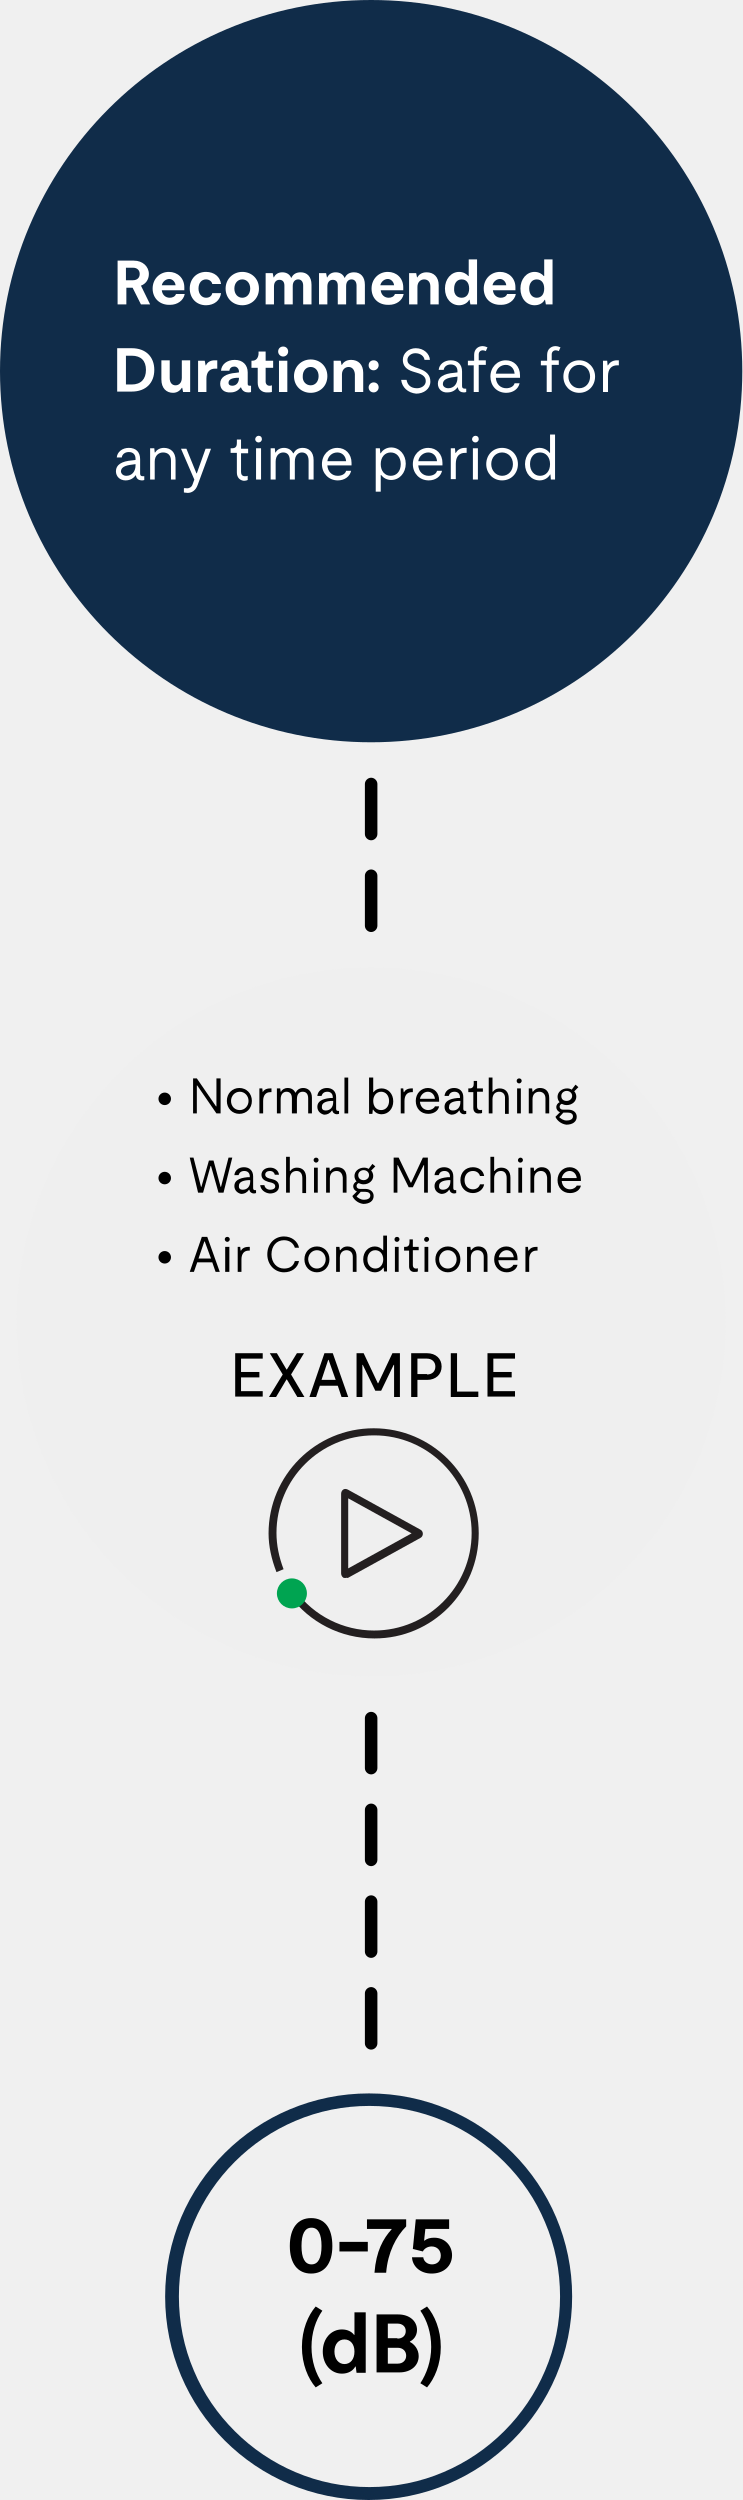
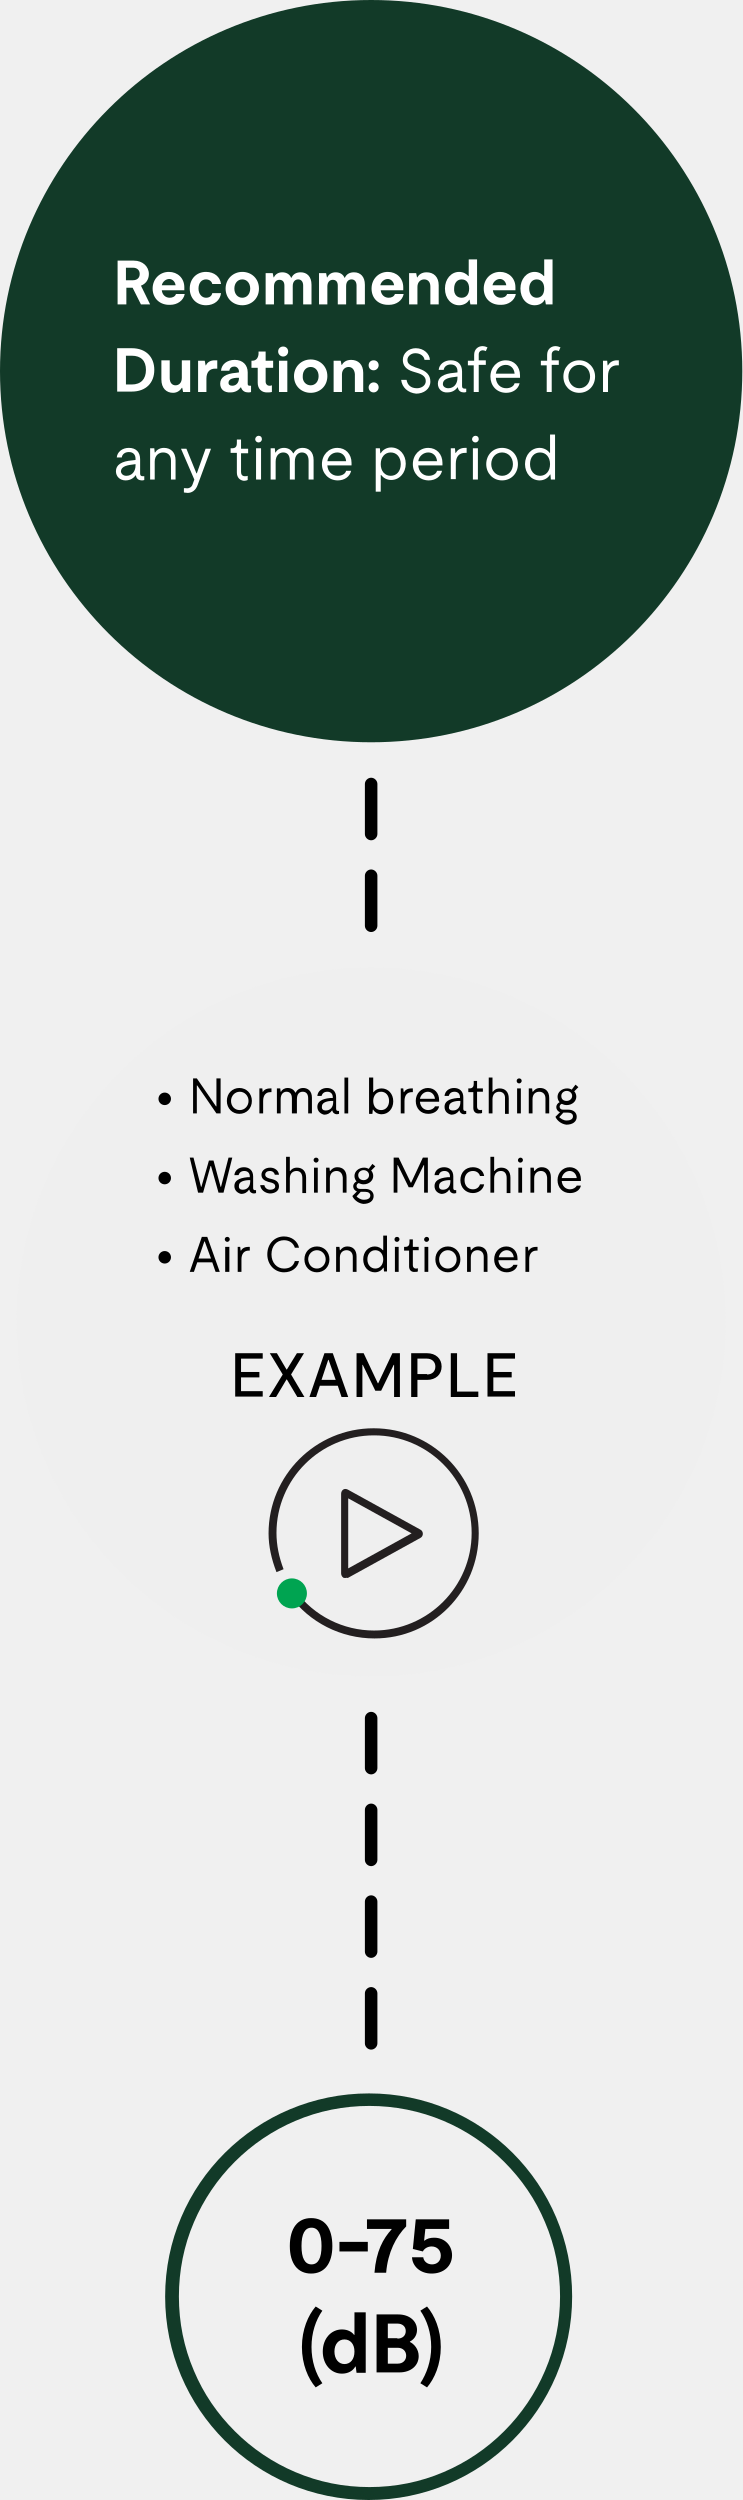
<svg xmlns="http://www.w3.org/2000/svg" version="1.1" id="Working_File" x="0px" y="0px" viewBox="0 0 178 599.5" style="enable-background:new 0 0 178 599.5;" xml:space="preserve">
  <style type="text/css">
	.st0{enable-background:new    ;}
	.st1{fill:none;}
- 	.st2{fill:#102C49;}
+ 	.st2{fill:#123A28;}
	.st3{fill:#EFEFEF;}
	.st4{fill:#FFFFFF;}
	.st5{fill:#231F20;}
	.st6{fill:#00A451;}
</style>
  <g id="Group_198">
    <g id="Line_161">
      <path d="M89,447.5c-0.8,0-1.5-0.7-1.5-1.5v-12c0-0.8,0.7-1.5,1.5-1.5s1.5,0.7,1.5,1.5v12C90.5,446.8,89.8,447.5,89,447.5z" />
    </g>
    <g id="Line_173">
      <path d="M89,425.5c-0.8,0-1.5-0.7-1.5-1.5v-12c0-0.8,0.7-1.5,1.5-1.5s1.5,0.7,1.5,1.5v12C90.5,424.8,89.8,425.5,89,425.5z" />
    </g>
    <g id="Line_157">
      <path d="M89,201.5c-0.8,0-1.5-0.7-1.5-1.5v-12c0-0.8,0.7-1.5,1.5-1.5s1.5,0.7,1.5,1.5v12C90.5,200.8,89.8,201.5,89,201.5z" />
    </g>
    <g id="Line_162">
      <path d="M89,469.5c-0.8,0-1.5-0.7-1.5-1.5v-12c0-0.8,0.7-1.5,1.5-1.5s1.5,0.7,1.5,1.5v12C90.5,468.8,89.8,469.5,89,469.5z" />
    </g>
    <g id="Line_163">
      <path d="M89,491.5c-0.8,0-1.5-0.7-1.5-1.5v-12c0-0.8,0.7-1.5,1.5-1.5s1.5,0.7,1.5,1.5v12C90.5,490.8,89.8,491.5,89,491.5z" />
    </g>
    <g id="Line_158">
      <path d="M89,223.5c-0.8,0-1.5-0.7-1.5-1.5v-12c0-0.8,0.7-1.5,1.5-1.5s1.5,0.7,1.5,1.5v12C90.5,222.8,89.8,223.5,89,223.5z" />
    </g>
    <g id="Group_197">
      <g id="Group_132">
        <g id="_0-75">
          <g class="st0">
            <path d="M69.5,538.6c0-4.3,1.9-6.7,5.1-6.7c3.3,0,5.1,2.4,5.1,6.7c0,4.2-1.9,6.6-5.1,6.6C71.4,545.2,69.5,542.8,69.5,538.6z        M74.7,543c1.6,0,2.4-1.5,2.4-4.4c0-2.9-0.8-4.4-2.4-4.4c-1.6,0-2.4,1.5-2.4,4.4C72.3,541.5,73.1,543,74.7,543z" />
          </g>
          <g class="st0">
            <path d="M81.4,537.6h6.8v2.3h-6.8V537.6z" />
          </g>
          <g class="st0">
            <path d="M93.9,534.6v-0.1H88v-2.3h9.4v1.7c-2.4,2.4-4.4,6.2-4.8,11.1h-2.8C90.2,539.8,91.9,536.8,93.9,534.6z" />
          </g>
          <g class="st0">
            <path d="M98.8,541.3h2.7c0.1,0.9,0.9,1.7,2.1,1.7c1.2,0,2.1-0.8,2.1-2.1c0-1.3-0.9-2.2-2.2-2.2c-0.8,0-1.7,0.4-2.1,1.2       l-2.4-0.6l0.7-7.1h8v2.3H102l-0.3,2.8h0.1c0.6-0.5,1.4-0.7,2.3-0.7c2.6,0,4.3,1.9,4.3,4.2c0,2.6-2,4.4-4.9,4.4       C100.7,545.2,98.9,543.4,98.8,541.3z" />
          </g>
        </g>
        <g id="_dB_">
          <g class="st0">
            <path d="M74.7,562.8c0,3.4,1,6.4,2.6,8.7l-1.6,1c-1.8-2.1-3.3-5.5-3.3-9.7c0-4.2,1.5-7.6,3.3-9.7l1.6,1       C75.7,556.4,74.7,559.4,74.7,562.8z" />
          </g>
          <g class="st0">
            <path d="M85.5,569l-0.2-1.5h-0.1c-0.6,1.1-1.8,1.7-3.2,1.7c-2.6,0-4.6-2.2-4.6-5.3c0-3.1,2-5.3,4.6-5.3c1.4,0,2.4,0.6,2.9,1.3       H85v-5.4h2.7V569H85.5z M82.6,566.9c1.4,0,2.4-1.1,2.4-3c0-1.8-1-2.9-2.4-2.9c-1.4,0-2.4,1.1-2.4,2.9S81.2,566.9,82.6,566.9z" />
          </g>
          <g class="st0">
            <path d="M90.2,555h5.3c2.7,0,4.5,1.6,4.5,3.7c0,1.5-0.9,2.4-1.7,2.8v0.1c1,0.5,2.1,1.7,2.1,3.4c0,2.3-1.9,3.9-4.6,3.9h-5.5V555       z M95.3,560.8c1.2,0,2-0.7,2-1.8s-0.8-1.8-2-1.8H93v3.5H95.3z M95.4,566.8c1.2,0,2-0.8,2-1.9c0-1.1-0.8-1.9-2-1.9H93v3.8H95.4z       " />
          </g>
          <g class="st0">
            <path d="M103.4,562.8c0-3.4-1-6.4-2.6-8.7l1.6-1c1.8,2.1,3.3,5.5,3.3,9.7s-1.5,7.6-3.3,9.7l-1.6-1       C102.3,569.2,103.4,566.2,103.4,562.8z" />
          </g>
        </g>
      </g>
      <g id="Group_183">
        <g id="Path_7">
          <g>
            <path class="st1" d="M88.6,502c26.9,0,48.8,21.8,48.8,48.8s-21.8,48.8-48.8,48.8s-48.8-21.8-48.8-48.8l0,0       C39.8,523.8,61.6,502,88.6,502z" />
          </g>
          <g>
            <path class="st2" d="M88.6,505c-6.2,0-12.2,1.2-17.8,3.6c-5.4,2.3-10.3,5.6-14.5,9.8s-7.5,9.1-9.8,14.5       c-2.4,5.6-3.6,11.6-3.6,17.8s1.2,12.2,3.6,17.8c2.3,5.5,5.6,10.3,9.8,14.5s9.1,7.5,14.5,9.8c5.6,2.4,11.6,3.6,17.8,3.6       s12.2-1.2,17.8-3.6c5.4-2.3,10.3-5.6,14.5-9.8c4.2-4.2,7.5-9.1,9.8-14.5c2.4-5.6,3.6-11.6,3.6-17.8s-1.2-12.2-3.6-17.8       c-2.3-5.5-5.6-10.3-9.8-14.5s-9.1-7.5-14.5-9.8C100.7,506.2,94.7,505,88.6,505 M88.5,502c26.9,0,48.7,21.8,48.7,48.7       s-21.8,48.8-48.8,48.8s-48.8-21.8-48.8-48.8S61.6,502,88.5,502L88.5,502z" />
          </g>
        </g>
        <g id="Ellipse_46">
          <circle class="st3" cx="89" cy="317" r="85" />
        </g>
        <g id="Group_181">
          <g id="Group_34">
            <g id="Group_182">
              <g id="Air_Conditioner">
                <g class="st0">
                  <path d="M48.4,296.6h1.3l3,8.4h-1l-0.8-2.3h-3.6l-0.8,2.3h-1L48.4,296.6z M50.6,301.8l-1.5-4.1h-0.1l-1.4,4.1H50.6z" />
                </g>
                <g class="st0">
                  <path d="M54.5,296.6c0.4,0,0.6,0.3,0.6,0.6s-0.3,0.6-0.6,0.6s-0.6-0.3-0.6-0.6S54.1,296.6,54.5,296.6z M54,299H55v6H54V299z          " />
                  <path d="M56.8,299h0.8l0.1,0.9h0.1c0.2-0.4,0.7-0.9,1.8-0.9c0.1,0,0.2,0,0.3,0v0.9c-0.2,0-0.2,0-0.3,0c-1,0-1.7,0.7-1.7,2.1          v3h-0.9V299z" />
                </g>
                <g class="st0">
                  <path d="M64.1,300.8c0-2.5,1.7-4.3,4-4.3c1.9,0,3.3,1.2,3.6,2.7h-1c-0.3-1-1.2-1.8-2.6-1.8c-1.8,0-3,1.4-3,3.4          c0,2,1.3,3.4,3,3.4c1.5,0,2.3-0.7,2.6-1.8h1c-0.3,1.6-1.7,2.7-3.6,2.7C65.9,305.1,64.1,303.3,64.1,300.8z" />
                </g>
                <g class="st0">
                  <path d="M73,302c0-1.8,1.3-3.1,3-3.1c1.7,0,3,1.3,3,3.1c0,1.8-1.3,3.1-3,3.1C74.3,305.1,73,303.8,73,302z M76,304.2          c1.2,0,2.1-1,2.1-2.2c0-1.2-0.9-2.2-2.1-2.2c-1.2,0-2.1,1-2.1,2.2C74,303.3,74.8,304.2,76,304.2z" />
                  <path d="M83.1,299.8c-0.8,0-1.6,0.5-1.6,1.8v3.4h-0.9v-6h0.8l0.1,0.8h0.1c0.3-0.4,0.8-0.9,1.7-0.9c1.3,0,2.2,0.8,2.2,2.4          v3.7h-0.9v-3.6C84.6,300.3,83.9,299.8,83.1,299.8z" />
                  <path d="M92.1,305l-0.1-1h-0.1c-0.4,0.7-1.2,1.1-2,1.1c-1.6,0-2.8-1.3-2.8-3.1s1.2-3.1,2.8-3.1c0.8,0,1.5,0.4,1.9,0.9h0.1          v-3.5h0.9v8.6H92.1z M90,304.2c1.1,0,1.9-0.9,1.9-2.2c0-1.3-0.8-2.2-1.9-2.2c-1.1,0-1.9,0.9-1.9,2.2          C88.1,303.3,88.9,304.2,90,304.2z" />
                  <path d="M95.2,296.6c0.4,0,0.6,0.3,0.6,0.6s-0.3,0.6-0.6,0.6c-0.4,0-0.6-0.3-0.6-0.6S94.8,296.6,95.2,296.6z M94.7,299h0.9          v6h-0.9V299z" />
                </g>
                <g class="st0">
                  <path d="M98.1,303.7v-3.8h-1.2V299h0.3c0.7,0,1-0.4,1-1.1l0-0.7H99v1.8h1.4v0.8H99v3.6c0,0.5,0.3,0.8,0.7,0.8          c0.2,0,0.4,0,0.5-0.1v0.8c-0.2,0.1-0.4,0.1-0.7,0.1C98.7,305.1,98.1,304.6,98.1,303.7z" />
                </g>
                <g class="st0">
                  <path d="M102.3,296.6c0.4,0,0.6,0.3,0.6,0.6s-0.3,0.6-0.6,0.6c-0.4,0-0.6-0.3-0.6-0.6S102,296.6,102.3,296.6z M101.8,299          h0.9v6h-0.9V299z" />
                  <path d="M104.4,302c0-1.8,1.3-3.1,3-3.1c1.7,0,3,1.3,3,3.1c0,1.8-1.3,3.1-3,3.1C105.7,305.1,104.4,303.8,104.4,302z           M107.4,304.2c1.2,0,2.1-1,2.1-2.2c0-1.2-0.9-2.2-2.1-2.2c-1.2,0-2.1,1-2.1,2.2C105.3,303.3,106.2,304.2,107.4,304.2z" />
                  <path d="M114.5,299.8c-0.8,0-1.6,0.5-1.6,1.8v3.4H112v-6h0.8l0.1,0.8h0.1c0.3-0.4,0.8-0.9,1.7-0.9c1.3,0,2.2,0.8,2.2,2.4          v3.7H116v-3.6C116,300.3,115.3,299.8,114.5,299.8z" />
                  <path d="M118.5,302c0-1.8,1.3-3.1,2.9-3.1c1.6,0,2.7,1.2,2.7,2.9c0,0.1,0,0.3,0,0.4h-4.6c0.1,1.2,0.9,2,2,2          c0.7,0,1.4-0.4,1.6-0.9h1c-0.2,1.1-1.3,1.8-2.6,1.8C119.8,305.1,118.5,303.8,118.5,302z M123.2,301.5          c-0.1-1-0.8-1.7-1.7-1.7c-0.9,0-1.7,0.7-1.9,1.7H123.2z" />
                  <path d="M125.8,299h0.8l0.1,0.9h0.1c0.2-0.4,0.7-0.9,1.8-0.9c0.1,0,0.2,0,0.3,0v0.9c-0.2,0-0.2,0-0.3,0          c-1,0-1.7,0.7-1.7,2.1v3h-0.9V299z" />
                </g>
              </g>
              <g id="Ellipse_14">
                <circle cx="39.5" cy="301.5" r="1.5" />
              </g>
            </g>
            <g id="Group_28">
              <g id="Washing_Machine">
                <g class="st0">
                  <path d="M45.5,277.6h0.9l1.8,7h0.1l1.8-6.3h1.1l1.7,6.3h0.1l1.8-7h0.9l-2.1,8.4h-1.2l-1.8-6.4h-0.1l-1.8,6.4h-1.2          L45.5,277.6z" />
                </g>
                <g class="st0">
                  <path d="M56.2,284.4c0-1.2,1-1.9,3.1-2.1l0.6,0v-0.2c0-0.8-0.5-1.3-1.3-1.3c-0.8,0-1.2,0.4-1.4,1h-1c0.1-1.1,1-1.9,2.3-1.9          c1.3,0,2.2,0.8,2.2,2.2v2.8c0,0.4,0.2,0.5,0.5,0.5c0,0,0.1,0,0.2,0v0.7c-0.1,0-0.3,0.1-0.5,0.1c-0.5,0-1-0.3-1.1-0.9v0h-0.1          c-0.4,0.6-1,1-1.9,1C57,286.1,56.2,285.5,56.2,284.4z M58.2,285.3c1.1,0,1.8-0.8,1.8-2V283l-0.5,0c-1.5,0.1-2.2,0.6-2.2,1.3          C57.2,285,57.6,285.3,58.2,285.3z" />
                  <path d="M62.4,284.2h1c0.1,0.6,0.6,1.1,1.4,1.1c0.7,0,1.2-0.3,1.2-0.8c0-0.5-0.3-0.7-0.9-0.9l-0.8-0.2          c-1-0.3-1.6-0.8-1.6-1.7c0-1,0.9-1.7,2.1-1.7c1.1,0,2,0.7,2.1,1.7h-1c-0.1-0.5-0.5-0.9-1.2-0.9c-0.6,0-1.1,0.3-1.1,0.9          c0,0.4,0.3,0.7,1,0.9l0.8,0.2c1.1,0.3,1.5,0.9,1.5,1.7c0,1.1-1,1.7-2.2,1.7C63.5,286.1,62.5,285.3,62.4,284.2z" />
                  <path d="M71.1,280.8c-0.8,0-1.6,0.5-1.6,1.8v3.4h-0.9v-8.6h0.9v3.4h0.1c0.2-0.3,0.7-0.8,1.6-0.8c1.3,0,2.2,0.8,2.2,2.4v3.7          h-0.9v-3.6C72.5,281.3,71.9,280.8,71.1,280.8z" />
                  <path d="M75.8,277.6c0.4,0,0.6,0.3,0.6,0.6s-0.3,0.6-0.6,0.6s-0.6-0.3-0.6-0.6S75.4,277.6,75.8,277.6z M75.3,280h0.9v6h-0.9          V280z" />
                </g>
                <g class="st0">
                  <path d="M80.7,280.8c-0.8,0-1.6,0.5-1.6,1.8v3.4h-0.9v-6h0.8l0.1,0.8h0.1c0.3-0.4,0.8-0.9,1.7-0.9c1.3,0,2.2,0.8,2.2,2.4          v3.7h-0.9v-3.6C82.1,281.3,81.5,280.8,80.7,280.8z" />
                </g>
                <g class="st0">
                  <path d="M84.5,286.8l1.1-1.1c-0.6-0.2-0.9-0.7-0.9-1.2c0-0.6,0.4-1,0.8-1.2c-0.3-0.3-0.5-0.8-0.5-1.3c0-1.1,1-2,2.3-2          c0.4,0,0.8,0.1,1.1,0.3l0.9-1.2l0.7,0.6l-1,1c0.3,0.3,0.5,0.8,0.5,1.3c0,1.1-1,2-2.3,2c-0.4,0-0.8-0.1-1.2-0.3          c-0.3,0.1-0.5,0.4-0.5,0.7c0,0.4,0.3,0.7,0.8,0.7h1.3c1.2,0,2,0.7,2,1.7c0,1.2-1,1.9-2.5,1.9          C85.6,288.5,84.7,287.4,84.5,286.8z M87.3,287.7c0.8,0,1.5-0.3,1.5-1c0-0.6-0.5-0.9-1.2-0.9h-1.1l-1,1.1          C85.8,287.2,86.4,287.7,87.3,287.7z M87.2,283c0.7,0,1.3-0.5,1.3-1.2c0-0.7-0.6-1.2-1.3-1.2c-0.7,0-1.3,0.5-1.3,1.2          C85.9,282.6,86.5,283,87.2,283z" />
                </g>
                <g class="st0">
                  <path d="M94.4,277.6h1.2l2.9,6h0.1l2.8-6h1.2v8.4h-0.9v-6.6h-0.1l-2.6,5.3h-1l-2.6-5.3h-0.1v6.6h-0.9V277.6z" />
                </g>
                <g class="st0">
                  <path d="M104.2,284.4c0-1.2,1-1.9,3.1-2.1l0.6,0v-0.2c0-0.8-0.5-1.3-1.3-1.3c-0.8,0-1.2,0.4-1.4,1h-1c0.1-1.1,1-1.9,2.3-1.9          c1.3,0,2.2,0.8,2.2,2.2v2.8c0,0.4,0.2,0.5,0.5,0.5c0,0,0.1,0,0.2,0v0.7c-0.1,0-0.3,0.1-0.5,0.1c-0.5,0-1-0.3-1.1-0.9v0h-0.1          c-0.4,0.6-1,1-1.9,1C104.9,286.1,104.2,285.5,104.2,284.4z M106.2,285.3c1.1,0,1.8-0.8,1.8-2V283l-0.5,0          c-1.5,0.1-2.2,0.6-2.2,1.3C105.2,285,105.6,285.3,106.2,285.3z" />
                </g>
                <g class="st0">
                  <path d="M110.4,283c0-1.8,1.2-3.1,3-3.1c1.4,0,2.5,0.8,2.7,2.1h-1c-0.2-0.7-0.8-1.2-1.7-1.2c-1.2,0-2,0.9-2,2.2          c0,1.3,0.8,2.2,2,2.2c0.9,0,1.5-0.5,1.7-1.2h1c-0.2,1.2-1.3,2.1-2.7,2.1C111.7,286.1,110.4,284.8,110.4,283z" />
                </g>
                <g class="st0">
                  <path d="M120.1,280.8c-0.8,0-1.6,0.5-1.6,1.8v3.4h-0.9v-8.6h0.9v3.4h0.1c0.2-0.3,0.7-0.8,1.6-0.8c1.3,0,2.2,0.8,2.2,2.4v3.7          h-0.9v-3.6C121.5,281.3,120.9,280.8,120.1,280.8z" />
                  <path d="M124.8,277.6c0.4,0,0.6,0.3,0.6,0.6s-0.3,0.6-0.6,0.6c-0.4,0-0.6-0.3-0.6-0.6S124.5,277.6,124.8,277.6z M124.3,280          h0.9v6h-0.9V280z" />
                  <path d="M129.7,280.8c-0.8,0-1.6,0.5-1.6,1.8v3.4h-0.9v-6h0.8l0.1,0.8h0.1c0.3-0.4,0.8-0.9,1.7-0.9c1.3,0,2.2,0.8,2.2,2.4          v3.7h-0.9v-3.6C131.1,281.3,130.5,280.8,129.7,280.8z" />
                  <path d="M133.7,283c0-1.8,1.3-3.1,2.9-3.1c1.6,0,2.7,1.2,2.7,2.9c0,0.1,0,0.3,0,0.4h-4.6c0.1,1.2,0.9,2,2,2          c0.7,0,1.4-0.4,1.6-0.9h1c-0.2,1.1-1.3,1.8-2.6,1.8C134.9,286.1,133.7,284.8,133.7,283z M138.3,282.5          c-0.1-1-0.8-1.7-1.7-1.7s-1.7,0.7-1.9,1.7H138.3z" />
                </g>
              </g>
              <g id="Ellipse_14-2">
                <circle cx="39.5" cy="282.5" r="1.5" />
              </g>
            </g>
            <g id="Group_27">
              <g id="Normal_breathing">
                <g class="st0">
                  <path d="M46.2,258.6h1l4.6,6.7h0.1v-6.7h1v8.4h-1l-4.6-6.7h-0.1v6.7h-0.9V258.6z" />
                </g>
                <g class="st0">
                  <path d="M54.4,264c0-1.8,1.3-3.1,3-3.1c1.7,0,3,1.3,3,3.1c0,1.8-1.3,3.1-3,3.1C55.7,267.1,54.4,265.8,54.4,264z M57.5,266.2          c1.2,0,2.1-1,2.1-2.2c0-1.2-0.9-2.2-2.1-2.2c-1.2,0-2.1,1-2.1,2.2C55.4,265.3,56.3,266.2,57.5,266.2z" />
                  <path d="M62.1,261h0.8l0.1,0.9H63c0.2-0.4,0.7-0.9,1.8-0.9c0.1,0,0.2,0,0.3,0v0.9c-0.2,0-0.2,0-0.3,0c-1,0-1.7,0.7-1.7,2.1          v3h-0.9V261z" />
                </g>
                <g class="st0">
                  <path d="M68.7,261.8c-0.7,0-1.4,0.5-1.4,1.8v3.4h-0.9v-6h0.8l0.1,0.8h0.1c0.2-0.5,0.8-0.9,1.6-0.9c0.8,0,1.5,0.4,1.8,1.1          h0.1c0.3-0.6,0.9-1.1,1.8-1.1c1.1,0,2.1,0.7,2.1,2.3v3.8h-0.9v-3.6c0-1.2-0.6-1.6-1.3-1.6c-0.8,0-1.4,0.5-1.4,1.8v3.4H70          v-3.6C70,262.2,69.4,261.8,68.7,261.8z" />
                </g>
                <g class="st0">
                  <path d="M76.1,265.4c0-1.2,1-1.9,3.1-2.1l0.6,0v-0.2c0-0.8-0.5-1.3-1.3-1.3c-0.8,0-1.2,0.4-1.4,1h-1c0.1-1.1,1-1.9,2.3-1.9          c1.3,0,2.2,0.8,2.2,2.2v2.8c0,0.4,0.2,0.5,0.5,0.5c0,0,0.1,0,0.2,0v0.7c-0.1,0-0.3,0.1-0.5,0.1c-0.5,0-1-0.3-1.1-0.9v0h-0.1          c-0.4,0.6-1,1-1.9,1C76.9,267.1,76.1,266.5,76.1,265.4z M78.1,266.3c1.1,0,1.8-0.8,1.8-2V264l-0.5,0          c-1.5,0.1-2.2,0.6-2.2,1.3C77.1,266,77.5,266.3,78.1,266.3z" />
                </g>
                <g class="st0">
                  <path d="M82.6,258.4h0.9v8.6h-0.9V258.4z" />
                  <path d="M88.6,258.4h0.9v3.5h0.1c0.4-0.6,1.1-0.9,1.9-0.9c1.6,0,2.8,1.3,2.8,3.1s-1.2,3.1-2.8,3.1c-0.8,0-1.6-0.4-2-1.1          h-0.1l-0.1,1h-0.8V258.4z M91.4,266.2c1.1,0,1.9-0.9,1.9-2.2c0-1.3-0.8-2.2-1.9-2.2c-1.1,0-1.9,0.9-1.9,2.2          C89.5,265.4,90.3,266.2,91.4,266.2z" />
                </g>
                <g class="st0">
                  <path d="M95.9,261h0.8l0.1,0.9h0.1c0.2-0.4,0.7-0.9,1.8-0.9c0.1,0,0.2,0,0.3,0v0.9c-0.2,0-0.2,0-0.3,0c-1,0-1.7,0.7-1.7,2.1          v3h-0.9V261z" />
                </g>
                <g class="st0">
                  <path d="M99.7,264c0-1.8,1.3-3.1,2.9-3.1c1.6,0,2.7,1.2,2.7,2.9c0,0.1,0,0.3,0,0.4h-4.6c0.1,1.2,0.9,2,2,2          c0.7,0,1.4-0.4,1.6-0.9h1c-0.2,1.1-1.3,1.8-2.6,1.8C100.9,267.1,99.7,265.8,99.7,264z M104.3,263.5c-0.1-1-0.8-1.7-1.7-1.7          c-0.9,0-1.7,0.7-1.9,1.7H104.3z" />
                </g>
                <g class="st0">
                  <path d="M106.6,265.4c0-1.2,1-1.9,3.1-2.1l0.6,0v-0.2c0-0.8-0.5-1.3-1.3-1.3c-0.8,0-1.2,0.4-1.4,1h-1c0.1-1.1,1-1.9,2.3-1.9          c1.3,0,2.2,0.8,2.2,2.2v2.8c0,0.4,0.2,0.5,0.5,0.5c0,0,0.1,0,0.2,0v0.7c-0.1,0-0.3,0.1-0.5,0.1c-0.5,0-1-0.3-1.1-0.9v0h-0.1          c-0.4,0.6-1,1-1.9,1C107.3,267.1,106.6,266.5,106.6,265.4z M108.6,266.3c1.1,0,1.8-0.8,1.8-2V264l-0.5,0          c-1.5,0.1-2.2,0.6-2.2,1.3C107.5,266,108,266.3,108.6,266.3z" />
                </g>
                <g class="st0">
                  <path d="M113.5,265.7v-3.8h-1.2V261h0.3c0.7,0,1-0.4,1-1.1l0-0.7h0.8v1.8h1.4v0.8h-1.4v3.6c0,0.5,0.3,0.8,0.7,0.8          c0.2,0,0.4,0,0.5-0.1v0.8c-0.2,0.1-0.4,0.1-0.7,0.1C114.1,267.1,113.5,266.6,113.5,265.7z" />
                </g>
                <g class="st0">
                  <path d="M119.7,261.8c-0.8,0-1.6,0.5-1.6,1.8v3.4h-0.9v-8.6h0.9v3.4h0.1c0.2-0.3,0.7-0.8,1.6-0.8c1.3,0,2.2,0.8,2.2,2.4v3.7          h-0.9v-3.6C121.2,262.3,120.5,261.8,119.7,261.8z" />
                  <path d="M124.5,258.6c0.4,0,0.6,0.3,0.6,0.6s-0.3,0.6-0.6,0.6c-0.4,0-0.6-0.3-0.6-0.6S124.1,258.6,124.5,258.6z M124,261          h0.9v6H124V261z" />
                </g>
                <g class="st0">
                  <path d="M129.3,261.8c-0.8,0-1.6,0.5-1.6,1.8v3.4h-0.9v-6h0.8l0.1,0.8h0.1c0.3-0.4,0.8-0.9,1.7-0.9c1.3,0,2.2,0.8,2.2,2.4          v3.7h-0.9v-3.6C130.8,262.3,130.1,261.8,129.3,261.8z" />
                </g>
                <g class="st0">
                  <path d="M133.2,267.8l1.1-1.1c-0.6-0.2-0.9-0.7-0.9-1.2c0-0.6,0.4-1,0.8-1.2c-0.3-0.3-0.5-0.8-0.5-1.3c0-1.1,1-2,2.3-2          c0.4,0,0.8,0.1,1.1,0.3l0.9-1.2l0.7,0.6l-1,1c0.3,0.3,0.5,0.8,0.5,1.3c0,1.1-1,2-2.3,2c-0.4,0-0.8-0.1-1.2-0.3          c-0.3,0.1-0.5,0.4-0.5,0.7c0,0.4,0.3,0.7,0.8,0.7h1.3c1.2,0,2,0.7,2,1.7c0,1.2-1,1.9-2.5,1.9          C134.3,269.5,133.4,268.4,133.2,267.8z M135.9,268.7c0.8,0,1.5-0.3,1.5-1c0-0.6-0.5-0.9-1.2-0.9h-1.1l-1,1.1          C134.5,268.2,135,268.7,135.9,268.7z M135.9,264c0.7,0,1.3-0.5,1.3-1.2c0-0.7-0.6-1.2-1.3-1.2c-0.7,0-1.3,0.5-1.3,1.2          C134.6,263.6,135.1,264,135.9,264z" />
                </g>
              </g>
              <g id="Ellipse_14-3">
                <circle cx="39.5" cy="263.5" r="1.5" />
              </g>
            </g>
          </g>
        </g>
        <g id="Group_107">
          <g id="Ellipse_18">
            <circle class="st2" cx="89" cy="89" r="89" />
          </g>
          <g id="Recommended_Duration:_Safe_for_any_time_period">
            <g class="st0">
              <path class="st4" d="M28.1,62.5h4c2.1,0,3.6,1.4,3.6,3.2c0,1.4-0.8,2.4-1.9,2.8L36,73h-2.2l-2-4h-1.5v4h-2.1V62.5z M31.9,67.2        c1,0,1.6-0.6,1.6-1.5c0-0.9-0.6-1.5-1.6-1.5h-1.7v3H31.9z" />
            </g>
            <g class="st0">
              <path class="st4" d="M36.6,69.2c0-2.3,1.7-4,3.9-4c2.1,0,3.7,1.5,3.7,3.7c0,0.2,0,0.4,0,0.7h-5.4c0.1,1.1,0.9,1.8,1.9,1.8        c0.7,0,1.3-0.3,1.5-0.9h2.1c-0.3,1.6-1.8,2.6-3.5,2.6C38.4,73.2,36.6,71.6,36.6,69.2z M42.1,68.4c-0.1-0.9-0.8-1.5-1.5-1.5        c-0.8,0-1.6,0.6-1.8,1.5H42.1z" />
            </g>
            <g class="st0">
              <path class="st4" d="M45.5,69.2c0-2.3,1.6-4,3.9-4c2,0,3.4,1.2,3.6,2.9h-2.1c-0.1-0.6-0.7-1.1-1.5-1.1c-1.1,0-1.8,0.9-1.8,2.2        c0,1.3,0.8,2.2,1.8,2.2c0.9,0,1.4-0.5,1.5-1.1H53c-0.2,1.7-1.6,2.9-3.6,2.9C47.1,73.2,45.5,71.5,45.5,69.2z" />
            </g>
            <g class="st0">
              <path class="st4" d="M54.1,69.2c0-2.3,1.8-4,4-4s4,1.6,4,4c0,2.4-1.8,4-4,4S54.1,71.6,54.1,69.2z M58.1,71.4        c1.1,0,1.9-0.9,1.9-2.2c0-1.3-0.8-2.2-1.9-2.2c-1.1,0-1.9,0.9-1.9,2.2C56.2,70.5,57,71.4,58.1,71.4z" />
              <path class="st4" d="M67,67.1c-0.7,0-1.3,0.5-1.3,1.6V73h-2v-7.5h1.7l0.2,1h0.1c0.3-0.7,1-1.2,2-1.2c1,0,1.8,0.5,2.1,1.3h0.1        c0.4-0.9,1.2-1.3,2.2-1.3c1.5,0,2.6,1,2.6,3V73h-2v-4.5c0-1-0.5-1.5-1.2-1.5c-0.7,0-1.3,0.5-1.3,1.6V73h-2v-4.5        C68.2,67.5,67.7,67.1,67,67.1z" />
              <path class="st4" d="M79.8,67.1c-0.7,0-1.3,0.5-1.3,1.6V73h-2v-7.5h1.7l0.2,1h0.1c0.3-0.7,1-1.2,2-1.2c1,0,1.8,0.5,2.1,1.3        h0.1c0.4-0.9,1.2-1.3,2.2-1.3c1.5,0,2.6,1,2.6,3V73h-2v-4.5c0-1-0.5-1.5-1.2-1.5c-0.7,0-1.3,0.5-1.3,1.6V73h-2v-4.5        C81,67.5,80.5,67.1,79.8,67.1z" />
              <path class="st4" d="M89.1,69.2c0-2.3,1.7-4,3.9-4c2.1,0,3.7,1.5,3.7,3.7c0,0.2,0,0.4,0,0.7h-5.4c0.1,1.1,0.9,1.8,1.9,1.8        c0.7,0,1.3-0.3,1.5-0.9h2.1c-0.3,1.6-1.8,2.6-3.5,2.6C90.8,73.2,89.1,71.6,89.1,69.2z M94.5,68.4c-0.1-0.9-0.8-1.5-1.5-1.5        c-0.8,0-1.6,0.6-1.8,1.5H94.5z" />
              <path class="st4" d="M101.7,67c-0.8,0-1.6,0.6-1.6,1.8V73h-2v-7.5h1.7l0.2,1h0.1c0.3-0.6,1-1.2,2.2-1.2c1.7,0,2.9,1.1,2.9,3.1        V73h-2v-4.3C103.2,67.6,102.6,67,101.7,67z" />
              <path class="st4" d="M112.8,73l-0.2-1.1h-0.1c-0.4,0.8-1.4,1.3-2.4,1.3c-1.9,0-3.4-1.6-3.4-4c0-2.3,1.5-4,3.4-4        c1,0,1.8,0.5,2.2,1h0.1v-4h2V73H112.8z M110.7,71.4c1.1,0,1.8-0.8,1.8-2.2c0-1.4-0.7-2.2-1.8-2.2s-1.8,0.9-1.8,2.2        C108.8,70.6,109.6,71.4,110.7,71.4z" />
              <path class="st4" d="M116,69.2c0-2.3,1.7-4,3.9-4c2.1,0,3.7,1.5,3.7,3.7c0,0.2,0,0.4,0,0.7h-5.4c0.1,1.1,0.9,1.8,1.9,1.8        c0.7,0,1.3-0.3,1.5-0.9h2.1c-0.3,1.6-1.8,2.6-3.5,2.6C117.7,73.2,116,71.6,116,69.2z M121.4,68.4c-0.1-0.9-0.8-1.5-1.5-1.5        c-0.8,0-1.6,0.6-1.8,1.5H121.4z" />
              <path class="st4" d="M130.9,73l-0.2-1.1h-0.1c-0.4,0.8-1.3,1.3-2.4,1.3c-1.9,0-3.4-1.6-3.4-4c0-2.3,1.5-4,3.4-4        c1,0,1.8,0.5,2.2,1h0.1v-4h2V73H130.9z M128.7,71.4c1.1,0,1.8-0.8,1.8-2.2c0-1.4-0.7-2.2-1.8-2.2c-1.1,0-1.8,0.9-1.8,2.2        C126.9,70.6,127.7,71.4,128.7,71.4z" />
            </g>
            <g class="st0">
              <path class="st4" d="M28.1,83.5h3.5c3.4,0,5.4,2.1,5.4,5.2s-2,5.2-5.4,5.2h-3.5V83.5z M31.6,92.2c2.2,0,3.4-1.3,3.4-3.5        s-1.2-3.4-3.4-3.4h-1.4v6.9H31.6z" />
            </g>
            <g class="st0">
              <path class="st4" d="M38.7,91v-4.6h2v4.3c0,1.1,0.6,1.7,1.4,1.7s1.5-0.6,1.5-1.8v-4.2h2V94h-1.7l-0.2-1h-0.1        c-0.3,0.5-1,1.2-2.1,1.2C39.9,94.2,38.7,93.1,38.7,91z" />
            </g>
            <g class="st0">
              <path class="st4" d="M47.4,86.5h1.7l0.2,1.1h0.1c0.3-0.7,1-1.2,2.1-1.2c0.2,0,0.4,0,0.6,0v2c-0.2,0-0.4,0-0.5,0        c-1.3,0-2.1,0.8-2.1,2.4V94h-2V86.5z" />
            </g>
            <g class="st0">
              <path class="st4" d="M52.8,92c0-1.5,1.3-2.4,3.8-2.6l0.7-0.1v-0.2c0-0.7-0.5-1.2-1.1-1.2c-0.6,0-1.1,0.3-1.2,1h-2        c0.1-1.5,1.4-2.6,3.3-2.6c1.9,0,3.1,1.2,3.1,3V92c0,0.4,0.1,0.5,0.6,0.5l0.2,0V94c-0.2,0.1-0.5,0.1-0.7,0.1        c-0.7,0-1.4-0.3-1.7-1.2h-0.1c-0.5,0.7-1.3,1.2-2.4,1.2C53.7,94.2,52.8,93.3,52.8,92z M55.7,92.5c1,0,1.6-0.8,1.6-1.8v-0.1        l-0.6,0c-1.3,0.1-1.9,0.5-1.9,1.2C54.8,92.3,55.2,92.5,55.7,92.5z" />
            </g>
            <g class="st0">
              <path class="st4" d="M61.8,91.8v-3.6h-1.5v-1.7h0.2c0.9,0,1.4-0.6,1.5-1.6l0-0.6h1.7v2.2h1.8v1.7h-1.8v3.3c0,0.6,0.4,1,0.9,1        c0.2,0,0.4,0,0.6-0.1V94c-0.3,0.1-0.7,0.1-1,0.1C62.7,94.2,61.8,93.2,61.8,91.8z" />
            </g>
            <g class="st0">
              <path class="st4" d="M67.9,83.1c0.7,0,1.2,0.5,1.2,1.2c0,0.7-0.6,1.2-1.2,1.2s-1.2-0.5-1.2-1.2C66.7,83.6,67.2,83.1,67.9,83.1        z M66.9,86.5h2V94h-2V86.5z" />
              <path class="st4" d="M70.5,90.2c0-2.3,1.8-4,4-4s4,1.6,4,4c0,2.4-1.8,4-4,4S70.5,92.6,70.5,90.2z M74.5,92.4        c1.1,0,1.9-0.9,1.9-2.2c0-1.3-0.8-2.2-1.9-2.2c-1.1,0-1.9,0.9-1.9,2.2C72.5,91.5,73.4,92.4,74.5,92.4z" />
            </g>
            <g class="st0">
              <path class="st4" d="M83.6,88c-0.8,0-1.6,0.6-1.6,1.8V94h-2v-7.5h1.7l0.2,1H82c0.3-0.6,1-1.2,2.2-1.2c1.7,0,2.9,1.1,2.9,3.1        V94h-2v-4.3C85,88.6,84.4,88,83.6,88z" />
            </g>
            <g class="st0">
              <path class="st4" d="M89.6,86.4c0.7,0,1.2,0.5,1.2,1.2c0,0.6-0.5,1.2-1.2,1.2c-0.7,0-1.2-0.5-1.2-1.2        C88.4,86.9,88.9,86.4,89.6,86.4z M88.4,92.9c0-0.6,0.5-1.2,1.2-1.2c0.7,0,1.2,0.5,1.2,1.2c0,0.6-0.5,1.2-1.2,1.2        C88.9,94.1,88.4,93.6,88.4,92.9z" />
            </g>
            <g class="st0">
              <path class="st4" d="M96.2,91.1h1.3c0.2,1.2,1,2,2.5,2c1,0,2.1-0.6,2.1-1.7c0-1-0.7-1.6-2.1-2l-1-0.3        c-1.6-0.5-2.4-1.4-2.4-2.8c0-1.6,1.4-2.8,3.1-2.8c1.9,0,3.3,1.3,3.4,2.8h-1.3c-0.1-0.9-1-1.6-2.2-1.6c-1,0-1.9,0.7-1.9,1.6        c0,0.9,0.6,1.3,1.9,1.8l0.9,0.3c1.7,0.6,2.7,1.5,2.7,3.1c0,1.8-1.6,2.9-3.4,2.9C97.8,94.2,96.4,92.9,96.2,91.1z" />
            </g>
            <g class="st0">
              <path class="st4" d="M105,92c0-1.5,1.3-2.4,3.9-2.6l0.8-0.1v-0.3c0-1-0.6-1.6-1.6-1.6c-0.9,0-1.6,0.5-1.7,1.3h-1.2        c0.1-1.3,1.3-2.3,2.9-2.3c1.7,0,2.7,1,2.7,2.7v3.5c0,0.5,0.3,0.6,0.7,0.6c0.1,0,0.1,0,0.3,0V94c-0.2,0.1-0.4,0.1-0.6,0.1        c-0.6,0-1.3-0.3-1.4-1.2v0h-0.1c-0.5,0.7-1.3,1.2-2.4,1.2C106,94.2,105,93.3,105,92z M107.5,93.1c1.3,0,2.2-1,2.2-2.5v-0.3        l-0.7,0.1c-1.9,0.2-2.8,0.7-2.8,1.7C106.2,92.7,106.8,93.1,107.5,93.1z" />
            </g>
            <g class="st0">
              <path class="st4" d="M113.7,87.6h-1.5v-1.1h1.5v-1.4c0-1.4,1-2.1,2-2.1c0.5,0,1,0.2,1.2,0.3l-0.4,0.9        c-0.2-0.1-0.5-0.2-0.7-0.2c-0.6,0-1,0.4-1,1v1.4h1.7v1.1h-1.7V94h-1.2V87.6z" />
            </g>
            <g class="st0">
              <path class="st4" d="M117.6,90.3c0-2.2,1.6-3.9,3.7-3.9c2,0,3.4,1.5,3.4,3.6c0,0.2,0,0.3,0,0.6h-5.8c0.1,1.5,1.1,2.5,2.5,2.5        c0.9,0,1.8-0.4,2-1.2h1.2c-0.3,1.4-1.6,2.3-3.2,2.3C119.1,94.2,117.6,92.5,117.6,90.3z M123.4,89.6c-0.1-1.3-1-2.1-2.1-2.1        c-1.2,0-2.2,0.8-2.4,2.1H123.4z" />
            </g>
            <g class="st0">
              <path class="st4" d="M131.2,87.6h-1.5v-1.1h1.5v-1.4c0-1.4,1-2.1,2-2.1c0.5,0,1,0.2,1.2,0.3l-0.4,0.9        c-0.2-0.1-0.5-0.2-0.7-0.2c-0.6,0-1,0.4-1,1v1.4h1.7v1.1h-1.7V94h-1.2V87.6z" />
            </g>
            <g class="st0">
              <path class="st4" d="M135.1,90.3c0-2.2,1.6-3.9,3.8-3.9c2.1,0,3.8,1.7,3.8,3.9c0,2.2-1.6,3.9-3.8,3.9        C136.7,94.2,135.1,92.5,135.1,90.3z M138.9,93.1c1.5,0,2.6-1.2,2.6-2.8c0-1.6-1.1-2.8-2.6-2.8s-2.6,1.2-2.6,2.8        C136.3,91.8,137.4,93.1,138.9,93.1z" />
              <path class="st4" d="M144.6,86.5h1l0.1,1.1h0.1c0.3-0.5,0.9-1.2,2.2-1.2c0.2,0,0.3,0,0.4,0v1.2c-0.2,0-0.3,0-0.4,0        c-1.3,0-2.2,0.8-2.2,2.6V94h-1.2V86.5z" />
            </g>
            <g class="st0">
              <path class="st4" d="M27.8,113c0-1.5,1.3-2.4,3.9-2.6l0.8-0.1v-0.3c0-1-0.6-1.6-1.6-1.6c-0.9,0-1.6,0.5-1.7,1.3H28        c0.1-1.3,1.3-2.3,2.9-2.3c1.7,0,2.7,1,2.7,2.7v3.5c0,0.5,0.3,0.6,0.7,0.6c0.1,0,0.1,0,0.3,0v0.9c-0.2,0.1-0.4,0.1-0.6,0.1        c-0.6,0-1.3-0.3-1.4-1.2v0h-0.1c-0.5,0.7-1.3,1.2-2.4,1.2C28.8,115.2,27.8,114.3,27.8,113z M30.3,114.1c1.3,0,2.2-1,2.2-2.5        v-0.3l-0.7,0.1c-1.9,0.2-2.8,0.7-2.8,1.7C29.1,113.7,29.6,114.1,30.3,114.1z" />
            </g>
            <g class="st0">
              <path class="st4" d="M39.1,108.5c-1,0-2,0.7-2,2.2v4.3H36v-7.5h1l0.1,1h0.1c0.3-0.5,1-1.1,2.1-1.1c1.6,0,2.8,1,2.8,3v4.6H41        v-4.5C41,109.1,40.2,108.5,39.1,108.5z" />
            </g>
            <g class="st0">
              <path class="st4" d="M44.9,117.1c0.5,0,1.1-0.3,1.3-1l0.4-1.1l-3.2-7.4h1.3l2.4,5.9h0.1l2.1-5.9h1.3l-3.2,8.7        c-0.5,1.4-1.5,1.9-2.4,1.9c-0.3,0-0.7-0.1-0.9-0.1v-1C44.2,117,44.5,117.1,44.9,117.1z" />
            </g>
            <g class="st0">
              <path class="st4" d="M56.8,113.3v-4.7h-1.5v-1.1h0.3c0.9,0,1.2-0.4,1.2-1.3l0-0.8h1v2.2h1.7v1.1h-1.7v4.5c0,0.6,0.3,1,0.9,1        c0.2,0,0.5,0,0.7-0.1v1c-0.2,0.1-0.5,0.2-0.9,0.2C57.5,115.2,56.8,114.5,56.8,113.3z" />
            </g>
            <g class="st0">
              <path class="st4" d="M62,104.5c0.5,0,0.8,0.3,0.8,0.8c0,0.5-0.4,0.8-0.8,0.8c-0.4,0-0.8-0.3-0.8-0.8        C61.2,104.9,61.6,104.5,62,104.5z M61.4,107.5h1.2v7.5h-1.2V107.5z" />
              <path class="st4" d="M67.9,108.5c-0.9,0-1.8,0.7-1.8,2.2v4.3h-1.2v-7.5h1l0.1,1h0.1c0.3-0.6,1-1.1,2-1.1c1,0,1.8,0.5,2.2,1.3        h0.1c0.4-0.8,1.1-1.3,2.2-1.3c1.4,0,2.6,0.9,2.6,2.9v4.7H74v-4.5c0-1.4-0.7-2-1.6-2c-0.9,0-1.7,0.7-1.7,2.2v4.3h-1.2v-4.5        C69.5,109,68.8,108.5,67.9,108.5z" />
              <path class="st4" d="M77.2,111.3c0-2.2,1.6-3.9,3.7-3.9c2,0,3.4,1.5,3.4,3.6c0,0.2,0,0.3,0,0.6h-5.8c0.1,1.5,1.1,2.5,2.5,2.5        c0.9,0,1.8-0.4,2-1.2h1.2c-0.3,1.4-1.6,2.3-3.2,2.3C78.8,115.2,77.2,113.5,77.2,111.3z M83,110.6c-0.1-1.3-1-2.1-2.1-2.1        c-1.2,0-2.2,0.8-2.4,2.1H83z" />
            </g>
            <g class="st0">
              <path class="st4" d="M90.2,107.5h0.9l0.1,1.2h0.1c0.5-0.9,1.5-1.4,2.5-1.4c2,0,3.5,1.7,3.5,3.9c0,2.2-1.5,3.9-3.5,3.9        c-1,0-1.9-0.5-2.4-1.2h-0.1v4h-1.2V107.5z M93.7,114.1c1.4,0,2.4-1.1,2.4-2.8c0-1.7-1-2.8-2.4-2.8c-1.4,0-2.4,1.1-2.4,2.8        C91.3,113,92.3,114.1,93.7,114.1z" />
            </g>
            <g class="st0">
              <path class="st4" d="M99,111.3c0-2.2,1.6-3.9,3.7-3.9c2,0,3.4,1.5,3.4,3.6c0,0.2,0,0.3,0,0.6h-5.8c0.1,1.5,1.1,2.5,2.5,2.5        c0.9,0,1.8-0.4,2-1.2h1.2c-0.3,1.4-1.6,2.3-3.2,2.3C100.6,115.2,99,113.5,99,111.3z M104.8,110.6c-0.1-1.3-1-2.1-2.1-2.1        s-2.2,0.8-2.4,2.1H104.8z" />
            </g>
            <g class="st0">
              <path class="st4" d="M108.1,107.5h1l0.1,1.1h0.1c0.3-0.5,0.9-1.2,2.2-1.2c0.2,0,0.3,0,0.4,0v1.2c-0.2,0-0.3,0-0.4,0        c-1.3,0-2.2,0.8-2.2,2.6v3.7h-1.2V107.5z" />
            </g>
            <g class="st0">
              <path class="st4" d="M114,104.5c0.5,0,0.8,0.3,0.8,0.8c0,0.5-0.4,0.8-0.8,0.8c-0.4,0-0.8-0.3-0.8-0.8        C113.2,104.9,113.6,104.5,114,104.5z M113.4,107.5h1.2v7.5h-1.2V107.5z" />
            </g>
            <g class="st0">
              <path class="st4" d="M116.6,111.3c0-2.2,1.6-3.9,3.8-3.9s3.8,1.7,3.8,3.9c0,2.2-1.6,3.9-3.8,3.9S116.6,113.5,116.6,111.3z         M120.4,114.1c1.5,0,2.6-1.2,2.6-2.8c0-1.6-1.1-2.8-2.6-2.8s-2.6,1.2-2.6,2.8C117.8,112.8,118.9,114.1,120.4,114.1z" />
            </g>
            <g class="st0">
              <path class="st4" d="M132.1,115l-0.1-1.2h-0.1c-0.5,0.9-1.5,1.4-2.5,1.4c-2,0-3.5-1.7-3.5-3.9c0-2.2,1.5-3.9,3.5-3.9        c1,0,1.9,0.5,2.4,1.2h0.1v-4.4h1.2V115H132.1z M129.5,114.1c1.4,0,2.4-1.1,2.4-2.8c0-1.7-1-2.8-2.4-2.8        c-1.4,0-2.4,1.1-2.4,2.8C127.1,112.9,128.1,114.1,129.5,114.1z" />
            </g>
          </g>
        </g>
        <g id="Group_175">
          <g id="EXAMPLE">
            <g class="st0">
              <path d="M56.4,324.5h6.6v1.3h-5.2v3.2h4.4v1.3h-4.4v3.3h5.2v1.3h-6.6V324.5z" />
              <path d="M67.8,329.6l-3.1-5.1h1.7l2.3,3.9h0.1l2.4-3.9h1.7l-3.1,5.1L73,335h-1.7l-2.5-4.2h-0.1l-2.5,4.2h-1.7L67.8,329.6z" />
              <path d="M77.8,324.5h2l3.7,10.5h-1.6l-0.9-2.7h-4.3l-0.9,2.7h-1.6L77.8,324.5z M80.5,330.9l-1.7-4.8h-0.1l-1.6,4.8H80.5z" />
              <path d="M85.4,324.5h1.8l3.4,7.2h0.1l3.4-7.2h1.8V335h-1.4v-7.7h-0.1l-3,6.2h-1.4l-3-6.2h-0.1v7.7h-1.4V324.5z" />
              <path d="M98.7,324.5h3.7c2.1,0,3.5,1.3,3.5,3.2s-1.4,3.2-3.5,3.2h-2.3v4.1h-1.5V324.5z M102.4,329.6c1.2,0,2-0.7,2-1.9        c0-1.1-0.8-1.9-2-1.9h-2.3v3.7H102.4z" />
              <path d="M108.1,324.5h1.5v9.2h5.1v1.3h-6.6V324.5z" />
              <path d="M116.9,324.5h6.6v1.3h-5.2v3.2h4.4v1.3h-4.4v3.3h5.2v1.3h-6.6V324.5z" />
            </g>
          </g>
        </g>
      </g>
    </g>
  </g>
  <g>
    <path class="st5" d="M89.8,392.9c-8,0-15.6-3.8-20.3-10.3l1.4-1.1c4.4,6,11.4,9.5,18.8,9.5c12.9,0,23.4-10.5,23.4-23.4   s-10.5-23.4-23.4-23.4s-23.4,10.5-23.4,23.4c0,2.9,0.6,5.8,1.7,8.7l-1.7,0.7c-1.2-3.1-1.9-6.2-1.9-9.3c0-13.9,11.3-25.2,25.2-25.2   s25.2,11.3,25.2,25.2S103.7,392.9,89.8,392.9L89.8,392.9z" />
  </g>
  <g>
    <path class="st5" d="M82.8,378.4c-0.2,0-0.4,0-0.5-0.1c-0.3-0.2-0.5-0.6-0.5-1v-19.1c0-0.4,0.2-0.8,0.5-1s0.7-0.2,1.1,0l17.4,9.6   c0.4,0.2,0.6,0.6,0.6,1s-0.2,0.8-0.6,1l-17.4,9.6C83.1,378.3,83,378.4,82.8,378.4L82.8,378.4z M83.5,359.3v16.8l15.2-8.4   L83.5,359.3L83.5,359.3z M99.9,367.1L99.9,367.1L99.9,367.1z" />
  </g>
  <g>
    <circle class="st6" cx="70" cy="382.1" r="3.6" />
  </g>
</svg>
